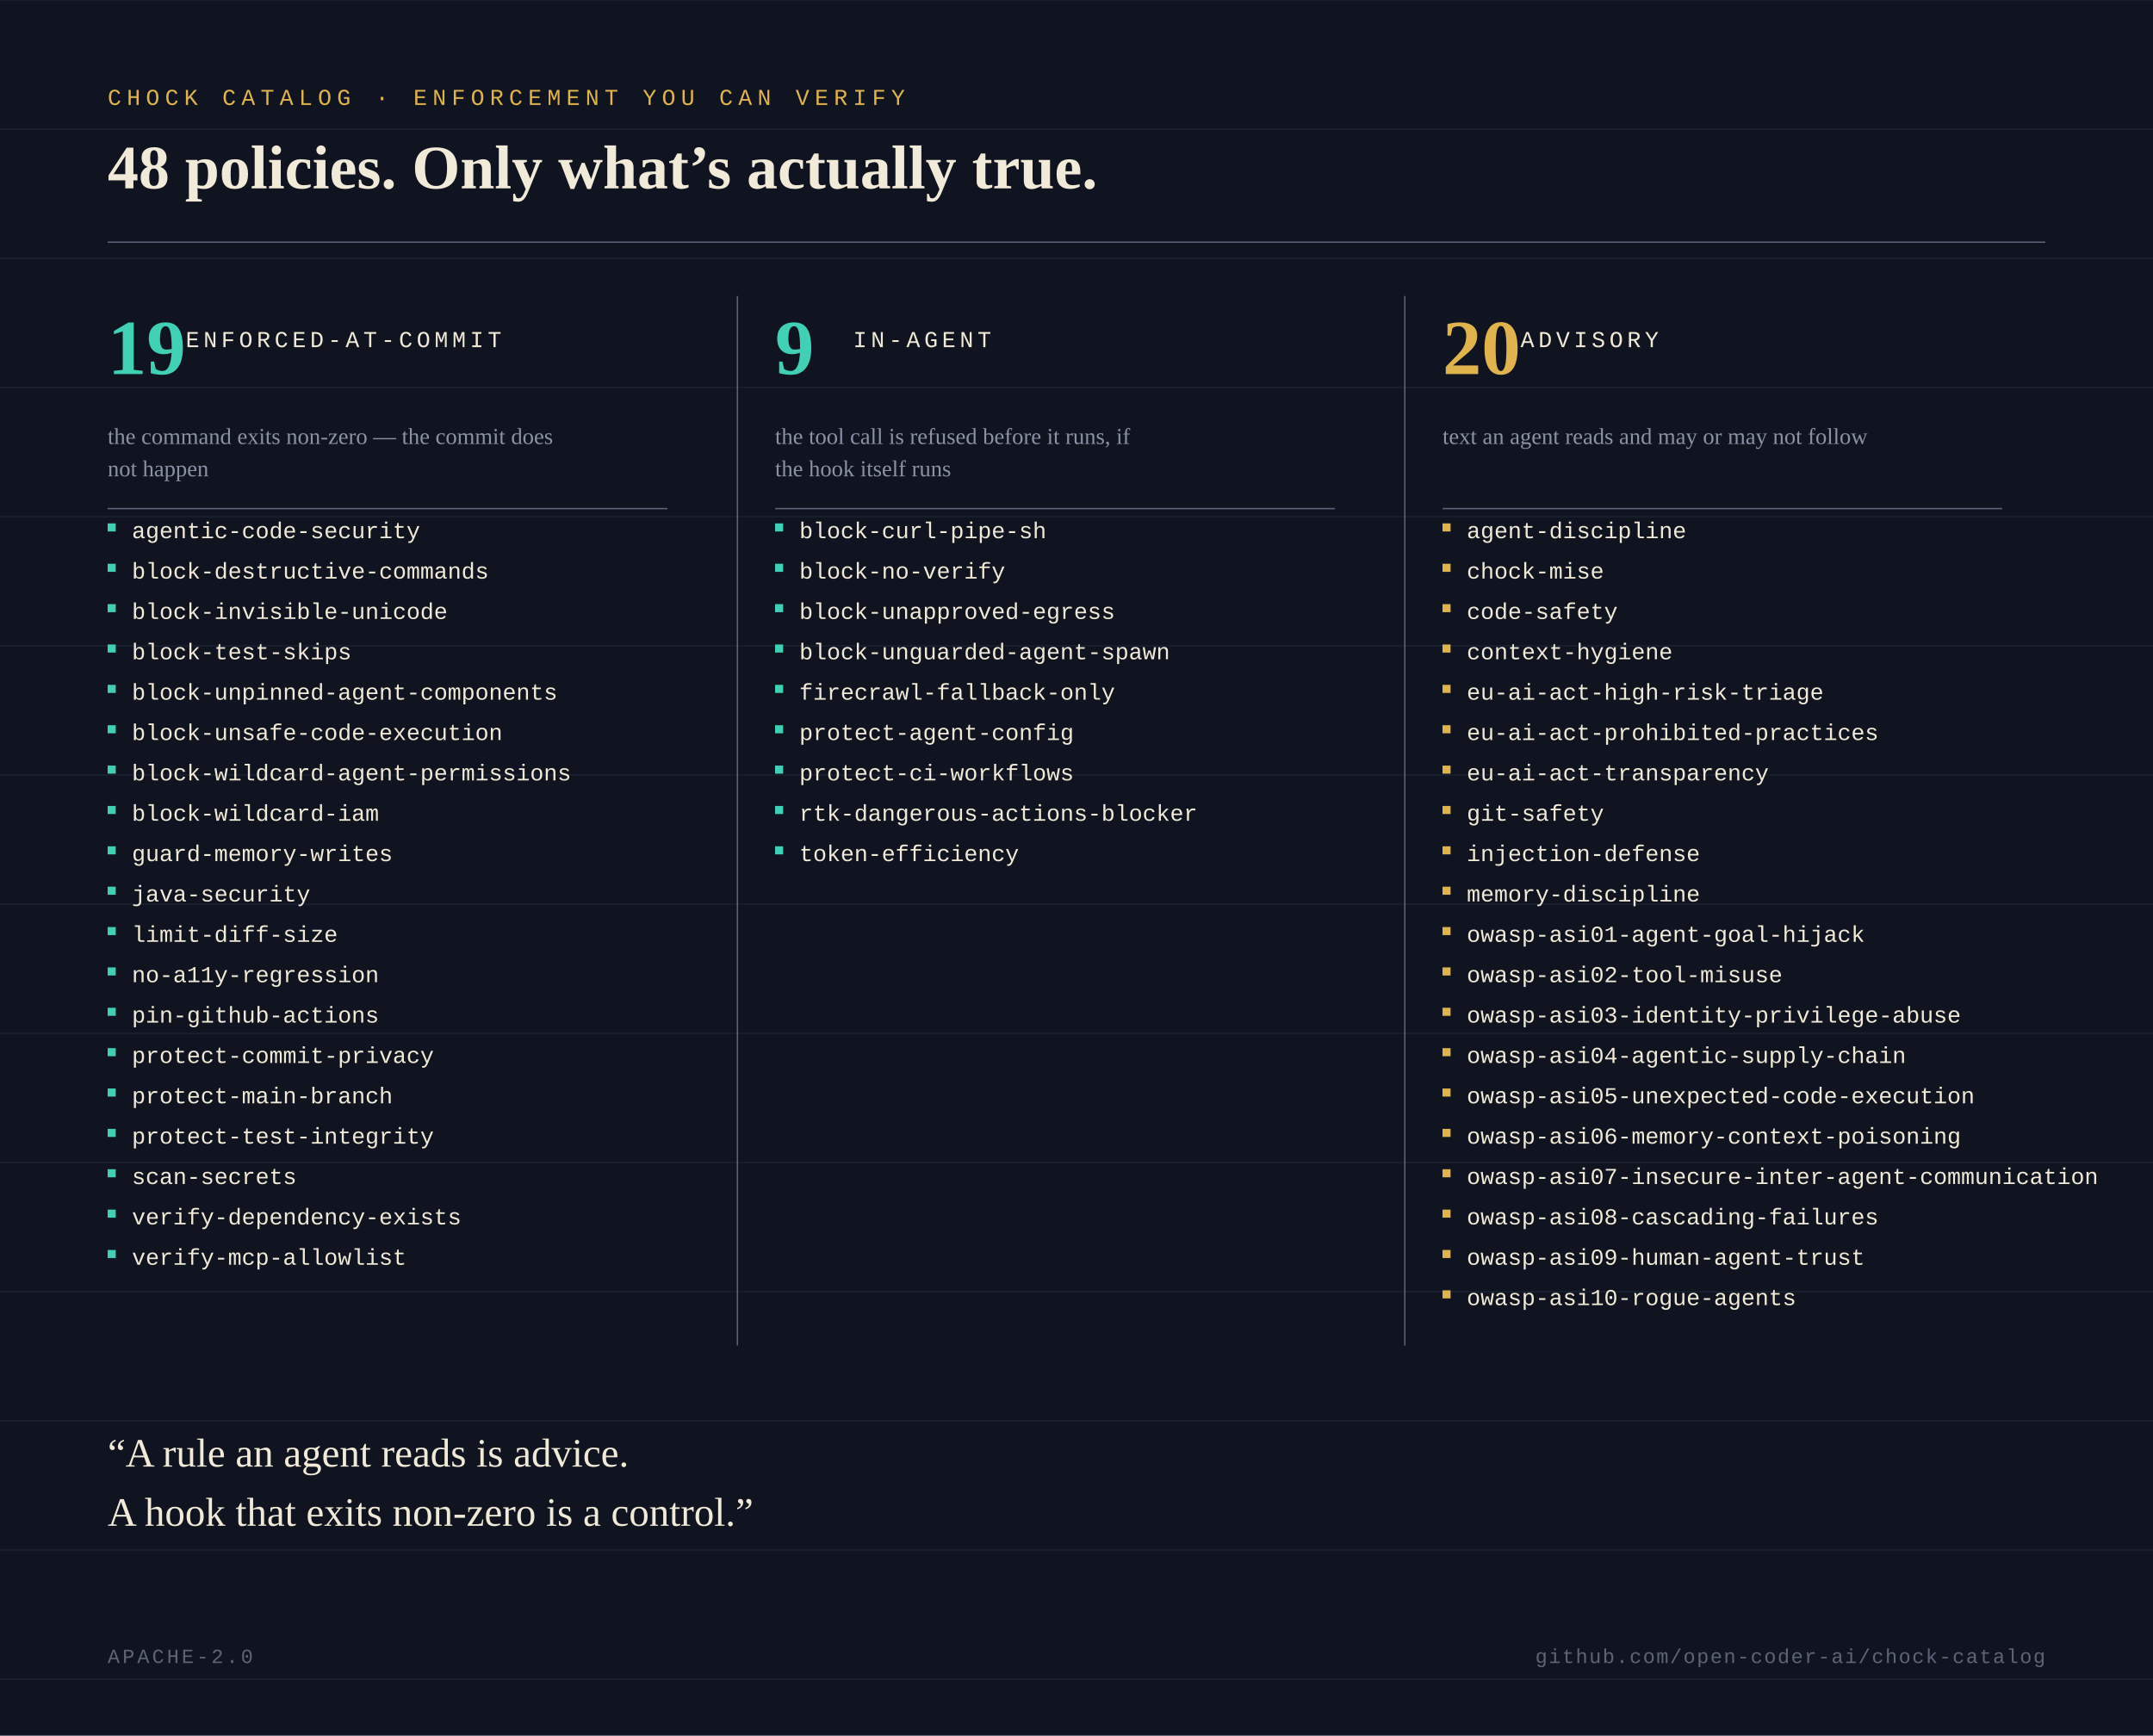
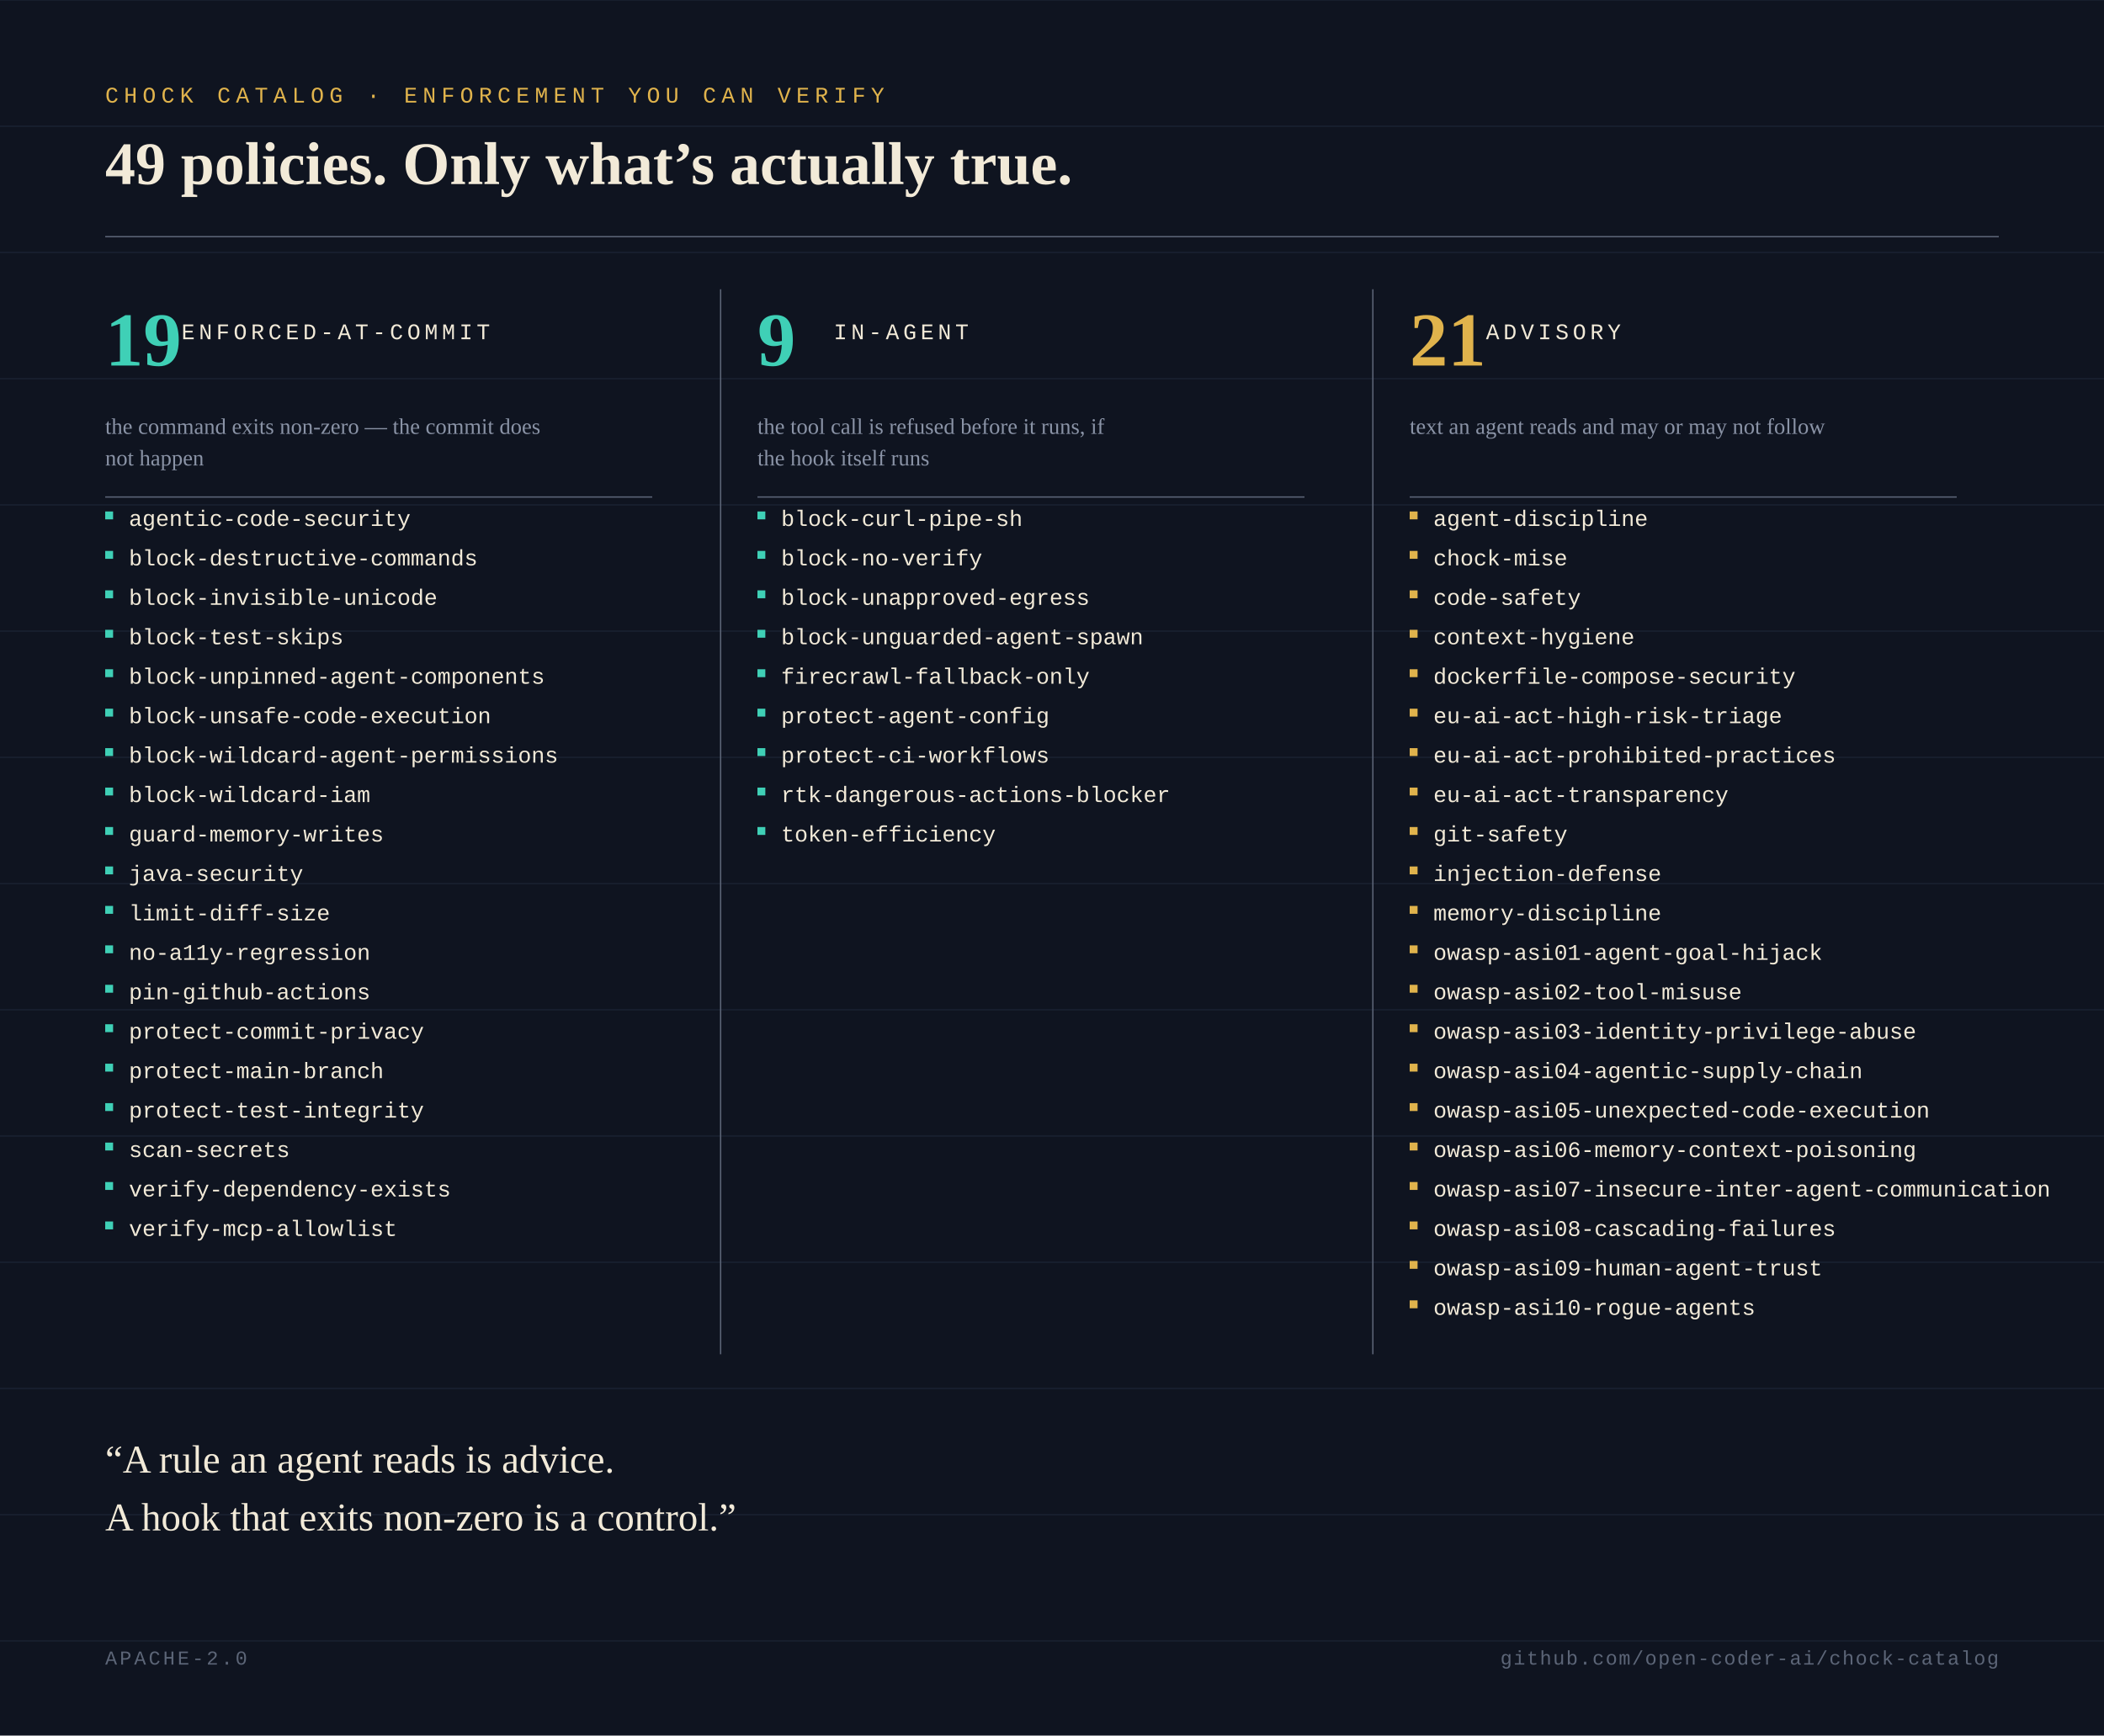
- <svg xmlns="http://www.w3.org/2000/svg" viewBox="0 0 1600 1290" width="1600" height="1290" role="img" aria-label="48 policies: 19 enforced-at-commit, 9 in-agent, 20 advisory">
-   <rect width="1600" height="1290" fill="#0f1420" />
+ <svg xmlns="http://www.w3.org/2000/svg" viewBox="0 0 1600 1320" width="1600" height="1320" role="img" aria-label="49 policies: 19 enforced-at-commit, 9 in-agent, 21 advisory">
+   <rect width="1600" height="1320" fill="#0f1420" />
  <line x1="0" y1="0" x2="1600" y2="0" stroke="#1a2130" stroke-width="1" />
  <line x1="0" y1="96" x2="1600" y2="96" stroke="#1a2130" stroke-width="1" />
  <line x1="0" y1="192" x2="1600" y2="192" stroke="#1a2130" stroke-width="1" />
  <line x1="0" y1="288" x2="1600" y2="288" stroke="#1a2130" stroke-width="1" />
  <line x1="0" y1="384" x2="1600" y2="384" stroke="#1a2130" stroke-width="1" />
  <line x1="0" y1="480" x2="1600" y2="480" stroke="#1a2130" stroke-width="1" />
  <line x1="0" y1="576" x2="1600" y2="576" stroke="#1a2130" stroke-width="1" />
  <line x1="0" y1="672" x2="1600" y2="672" stroke="#1a2130" stroke-width="1" />
  <line x1="0" y1="768" x2="1600" y2="768" stroke="#1a2130" stroke-width="1" />
  <line x1="0" y1="864" x2="1600" y2="864" stroke="#1a2130" stroke-width="1" />
  <line x1="0" y1="960" x2="1600" y2="960" stroke="#1a2130" stroke-width="1" />
  <line x1="0" y1="1056" x2="1600" y2="1056" stroke="#1a2130" stroke-width="1" />
  <line x1="0" y1="1152" x2="1600" y2="1152" stroke="#1a2130" stroke-width="1" />
  <line x1="0" y1="1248" x2="1600" y2="1248" stroke="#1a2130" stroke-width="1" />
  <text x="80" y="78" font-family="'Cascadia Code', Consolas, 'Courier New', monospace" font-size="17" letter-spacing="4" fill="#e0b34c">CHOCK CATALOG · ENFORCEMENT YOU CAN VERIFY</text>
-   <text x="80" y="140" font-family="Georgia, 'Times New Roman', serif" font-size="46" font-weight="bold" fill="#f2ead8">48 policies. Only what’s actually true.</text>
+   <text x="80" y="140" font-family="Georgia, 'Times New Roman', serif" font-size="46" font-weight="bold" fill="#f2ead8">49 policies. Only what’s actually true.</text>
  <line x1="80" y1="180" x2="1520" y2="180" stroke="#5c6577" stroke-width="1" />
  <text x="80" y="278" font-family="Georgia, 'Times New Roman', serif" font-size="58" font-weight="bold" fill="#3fd0b6">19</text>
  <text x="138" y="258" font-family="'Cascadia Code', Consolas, 'Courier New', monospace" font-size="17" letter-spacing="3" fill="#f2ead8">ENFORCED-AT-COMMIT</text>
  <text x="80" y="330" font-family="Georgia, 'Times New Roman', serif" font-size="17" fill="#8a93a6">the command exits non-zero — the commit does</text>
  <text x="80" y="354" font-family="Georgia, 'Times New Roman', serif" font-size="17" fill="#8a93a6">not happen</text>
  <line x1="80" y1="378" x2="496" y2="378" stroke="#5c6577" stroke-width="1" />
  <rect x="80" y="389" width="6" height="6" fill="#3fd0b6" />
  <text x="98" y="400" font-family="'Cascadia Code', Consolas, 'Courier New', monospace" font-size="17" fill="#f2ead8">agentic-code-security</text>
  <rect x="80" y="419" width="6" height="6" fill="#3fd0b6" />
  <text x="98" y="430" font-family="'Cascadia Code', Consolas, 'Courier New', monospace" font-size="17" fill="#f2ead8">block-destructive-commands</text>
  <rect x="80" y="449" width="6" height="6" fill="#3fd0b6" />
  <text x="98" y="460" font-family="'Cascadia Code', Consolas, 'Courier New', monospace" font-size="17" fill="#f2ead8">block-invisible-unicode</text>
  <rect x="80" y="479" width="6" height="6" fill="#3fd0b6" />
  <text x="98" y="490" font-family="'Cascadia Code', Consolas, 'Courier New', monospace" font-size="17" fill="#f2ead8">block-test-skips</text>
  <rect x="80" y="509" width="6" height="6" fill="#3fd0b6" />
  <text x="98" y="520" font-family="'Cascadia Code', Consolas, 'Courier New', monospace" font-size="17" fill="#f2ead8">block-unpinned-agent-components</text>
  <rect x="80" y="539" width="6" height="6" fill="#3fd0b6" />
  <text x="98" y="550" font-family="'Cascadia Code', Consolas, 'Courier New', monospace" font-size="17" fill="#f2ead8">block-unsafe-code-execution</text>
  <rect x="80" y="569" width="6" height="6" fill="#3fd0b6" />
  <text x="98" y="580" font-family="'Cascadia Code', Consolas, 'Courier New', monospace" font-size="17" fill="#f2ead8">block-wildcard-agent-permissions</text>
  <rect x="80" y="599" width="6" height="6" fill="#3fd0b6" />
  <text x="98" y="610" font-family="'Cascadia Code', Consolas, 'Courier New', monospace" font-size="17" fill="#f2ead8">block-wildcard-iam</text>
  <rect x="80" y="629" width="6" height="6" fill="#3fd0b6" />
  <text x="98" y="640" font-family="'Cascadia Code', Consolas, 'Courier New', monospace" font-size="17" fill="#f2ead8">guard-memory-writes</text>
  <rect x="80" y="659" width="6" height="6" fill="#3fd0b6" />
  <text x="98" y="670" font-family="'Cascadia Code', Consolas, 'Courier New', monospace" font-size="17" fill="#f2ead8">java-security</text>
  <rect x="80" y="689" width="6" height="6" fill="#3fd0b6" />
  <text x="98" y="700" font-family="'Cascadia Code', Consolas, 'Courier New', monospace" font-size="17" fill="#f2ead8">limit-diff-size</text>
  <rect x="80" y="719" width="6" height="6" fill="#3fd0b6" />
  <text x="98" y="730" font-family="'Cascadia Code', Consolas, 'Courier New', monospace" font-size="17" fill="#f2ead8">no-a11y-regression</text>
  <rect x="80" y="749" width="6" height="6" fill="#3fd0b6" />
  <text x="98" y="760" font-family="'Cascadia Code', Consolas, 'Courier New', monospace" font-size="17" fill="#f2ead8">pin-github-actions</text>
  <rect x="80" y="779" width="6" height="6" fill="#3fd0b6" />
  <text x="98" y="790" font-family="'Cascadia Code', Consolas, 'Courier New', monospace" font-size="17" fill="#f2ead8">protect-commit-privacy</text>
  <rect x="80" y="809" width="6" height="6" fill="#3fd0b6" />
  <text x="98" y="820" font-family="'Cascadia Code', Consolas, 'Courier New', monospace" font-size="17" fill="#f2ead8">protect-main-branch</text>
  <rect x="80" y="839" width="6" height="6" fill="#3fd0b6" />
  <text x="98" y="850" font-family="'Cascadia Code', Consolas, 'Courier New', monospace" font-size="17" fill="#f2ead8">protect-test-integrity</text>
  <rect x="80" y="869" width="6" height="6" fill="#3fd0b6" />
  <text x="98" y="880" font-family="'Cascadia Code', Consolas, 'Courier New', monospace" font-size="17" fill="#f2ead8">scan-secrets</text>
  <rect x="80" y="899" width="6" height="6" fill="#3fd0b6" />
  <text x="98" y="910" font-family="'Cascadia Code', Consolas, 'Courier New', monospace" font-size="17" fill="#f2ead8">verify-dependency-exists</text>
  <rect x="80" y="929" width="6" height="6" fill="#3fd0b6" />
  <text x="98" y="940" font-family="'Cascadia Code', Consolas, 'Courier New', monospace" font-size="17" fill="#f2ead8">verify-mcp-allowlist</text>
-   <line x1="548" y1="220" x2="548" y2="1000" stroke="#5c6577" stroke-width="1" />
+   <line x1="548" y1="220" x2="548" y2="1030" stroke="#5c6577" stroke-width="1" />
  <text x="576" y="278" font-family="Georgia, 'Times New Roman', serif" font-size="58" font-weight="bold" fill="#3fd0b6">9</text>
  <text x="634" y="258" font-family="'Cascadia Code', Consolas, 'Courier New', monospace" font-size="17" letter-spacing="3" fill="#f2ead8">IN-AGENT</text>
  <text x="576" y="330" font-family="Georgia, 'Times New Roman', serif" font-size="17" fill="#8a93a6">the tool call is refused before it runs, if</text>
  <text x="576" y="354" font-family="Georgia, 'Times New Roman', serif" font-size="17" fill="#8a93a6">the hook itself runs</text>
  <line x1="576" y1="378" x2="992" y2="378" stroke="#5c6577" stroke-width="1" />
  <rect x="576" y="389" width="6" height="6" fill="#3fd0b6" />
  <text x="594" y="400" font-family="'Cascadia Code', Consolas, 'Courier New', monospace" font-size="17" fill="#f2ead8">block-curl-pipe-sh</text>
  <rect x="576" y="419" width="6" height="6" fill="#3fd0b6" />
  <text x="594" y="430" font-family="'Cascadia Code', Consolas, 'Courier New', monospace" font-size="17" fill="#f2ead8">block-no-verify</text>
  <rect x="576" y="449" width="6" height="6" fill="#3fd0b6" />
  <text x="594" y="460" font-family="'Cascadia Code', Consolas, 'Courier New', monospace" font-size="17" fill="#f2ead8">block-unapproved-egress</text>
  <rect x="576" y="479" width="6" height="6" fill="#3fd0b6" />
  <text x="594" y="490" font-family="'Cascadia Code', Consolas, 'Courier New', monospace" font-size="17" fill="#f2ead8">block-unguarded-agent-spawn</text>
  <rect x="576" y="509" width="6" height="6" fill="#3fd0b6" />
  <text x="594" y="520" font-family="'Cascadia Code', Consolas, 'Courier New', monospace" font-size="17" fill="#f2ead8">firecrawl-fallback-only</text>
  <rect x="576" y="539" width="6" height="6" fill="#3fd0b6" />
  <text x="594" y="550" font-family="'Cascadia Code', Consolas, 'Courier New', monospace" font-size="17" fill="#f2ead8">protect-agent-config</text>
  <rect x="576" y="569" width="6" height="6" fill="#3fd0b6" />
  <text x="594" y="580" font-family="'Cascadia Code', Consolas, 'Courier New', monospace" font-size="17" fill="#f2ead8">protect-ci-workflows</text>
  <rect x="576" y="599" width="6" height="6" fill="#3fd0b6" />
  <text x="594" y="610" font-family="'Cascadia Code', Consolas, 'Courier New', monospace" font-size="17" fill="#f2ead8">rtk-dangerous-actions-blocker</text>
  <rect x="576" y="629" width="6" height="6" fill="#3fd0b6" />
  <text x="594" y="640" font-family="'Cascadia Code', Consolas, 'Courier New', monospace" font-size="17" fill="#f2ead8">token-efficiency</text>
-   <line x1="1044" y1="220" x2="1044" y2="1000" stroke="#5c6577" stroke-width="1" />
-   <text x="1072" y="278" font-family="Georgia, 'Times New Roman', serif" font-size="58" font-weight="bold" fill="#e0b34c">20</text>
+   <line x1="1044" y1="220" x2="1044" y2="1030" stroke="#5c6577" stroke-width="1" />
+   <text x="1072" y="278" font-family="Georgia, 'Times New Roman', serif" font-size="58" font-weight="bold" fill="#e0b34c">21</text>
  <text x="1130" y="258" font-family="'Cascadia Code', Consolas, 'Courier New', monospace" font-size="17" letter-spacing="3" fill="#f2ead8">ADVISORY</text>
  <text x="1072" y="330" font-family="Georgia, 'Times New Roman', serif" font-size="17" fill="#8a93a6">text an agent reads and may or may not follow</text>
  <line x1="1072" y1="378" x2="1488" y2="378" stroke="#5c6577" stroke-width="1" />
  <rect x="1072" y="389" width="6" height="6" fill="#e0b34c" />
  <text x="1090" y="400" font-family="'Cascadia Code', Consolas, 'Courier New', monospace" font-size="17" fill="#f2ead8">agent-discipline</text>
  <rect x="1072" y="419" width="6" height="6" fill="#e0b34c" />
  <text x="1090" y="430" font-family="'Cascadia Code', Consolas, 'Courier New', monospace" font-size="17" fill="#f2ead8">chock-mise</text>
  <rect x="1072" y="449" width="6" height="6" fill="#e0b34c" />
  <text x="1090" y="460" font-family="'Cascadia Code', Consolas, 'Courier New', monospace" font-size="17" fill="#f2ead8">code-safety</text>
  <rect x="1072" y="479" width="6" height="6" fill="#e0b34c" />
  <text x="1090" y="490" font-family="'Cascadia Code', Consolas, 'Courier New', monospace" font-size="17" fill="#f2ead8">context-hygiene</text>
  <rect x="1072" y="509" width="6" height="6" fill="#e0b34c" />
-   <text x="1090" y="520" font-family="'Cascadia Code', Consolas, 'Courier New', monospace" font-size="17" fill="#f2ead8">eu-ai-act-high-risk-triage</text>
+   <text x="1090" y="520" font-family="'Cascadia Code', Consolas, 'Courier New', monospace" font-size="17" fill="#f2ead8">dockerfile-compose-security</text>
  <rect x="1072" y="539" width="6" height="6" fill="#e0b34c" />
-   <text x="1090" y="550" font-family="'Cascadia Code', Consolas, 'Courier New', monospace" font-size="17" fill="#f2ead8">eu-ai-act-prohibited-practices</text>
+   <text x="1090" y="550" font-family="'Cascadia Code', Consolas, 'Courier New', monospace" font-size="17" fill="#f2ead8">eu-ai-act-high-risk-triage</text>
  <rect x="1072" y="569" width="6" height="6" fill="#e0b34c" />
-   <text x="1090" y="580" font-family="'Cascadia Code', Consolas, 'Courier New', monospace" font-size="17" fill="#f2ead8">eu-ai-act-transparency</text>
+   <text x="1090" y="580" font-family="'Cascadia Code', Consolas, 'Courier New', monospace" font-size="17" fill="#f2ead8">eu-ai-act-prohibited-practices</text>
  <rect x="1072" y="599" width="6" height="6" fill="#e0b34c" />
-   <text x="1090" y="610" font-family="'Cascadia Code', Consolas, 'Courier New', monospace" font-size="17" fill="#f2ead8">git-safety</text>
+   <text x="1090" y="610" font-family="'Cascadia Code', Consolas, 'Courier New', monospace" font-size="17" fill="#f2ead8">eu-ai-act-transparency</text>
  <rect x="1072" y="629" width="6" height="6" fill="#e0b34c" />
-   <text x="1090" y="640" font-family="'Cascadia Code', Consolas, 'Courier New', monospace" font-size="17" fill="#f2ead8">injection-defense</text>
+   <text x="1090" y="640" font-family="'Cascadia Code', Consolas, 'Courier New', monospace" font-size="17" fill="#f2ead8">git-safety</text>
  <rect x="1072" y="659" width="6" height="6" fill="#e0b34c" />
-   <text x="1090" y="670" font-family="'Cascadia Code', Consolas, 'Courier New', monospace" font-size="17" fill="#f2ead8">memory-discipline</text>
+   <text x="1090" y="670" font-family="'Cascadia Code', Consolas, 'Courier New', monospace" font-size="17" fill="#f2ead8">injection-defense</text>
  <rect x="1072" y="689" width="6" height="6" fill="#e0b34c" />
-   <text x="1090" y="700" font-family="'Cascadia Code', Consolas, 'Courier New', monospace" font-size="17" fill="#f2ead8">owasp-asi01-agent-goal-hijack</text>
+   <text x="1090" y="700" font-family="'Cascadia Code', Consolas, 'Courier New', monospace" font-size="17" fill="#f2ead8">memory-discipline</text>
  <rect x="1072" y="719" width="6" height="6" fill="#e0b34c" />
-   <text x="1090" y="730" font-family="'Cascadia Code', Consolas, 'Courier New', monospace" font-size="17" fill="#f2ead8">owasp-asi02-tool-misuse</text>
+   <text x="1090" y="730" font-family="'Cascadia Code', Consolas, 'Courier New', monospace" font-size="17" fill="#f2ead8">owasp-asi01-agent-goal-hijack</text>
  <rect x="1072" y="749" width="6" height="6" fill="#e0b34c" />
-   <text x="1090" y="760" font-family="'Cascadia Code', Consolas, 'Courier New', monospace" font-size="17" fill="#f2ead8">owasp-asi03-identity-privilege-abuse</text>
+   <text x="1090" y="760" font-family="'Cascadia Code', Consolas, 'Courier New', monospace" font-size="17" fill="#f2ead8">owasp-asi02-tool-misuse</text>
  <rect x="1072" y="779" width="6" height="6" fill="#e0b34c" />
-   <text x="1090" y="790" font-family="'Cascadia Code', Consolas, 'Courier New', monospace" font-size="17" fill="#f2ead8">owasp-asi04-agentic-supply-chain</text>
+   <text x="1090" y="790" font-family="'Cascadia Code', Consolas, 'Courier New', monospace" font-size="17" fill="#f2ead8">owasp-asi03-identity-privilege-abuse</text>
  <rect x="1072" y="809" width="6" height="6" fill="#e0b34c" />
-   <text x="1090" y="820" font-family="'Cascadia Code', Consolas, 'Courier New', monospace" font-size="17" fill="#f2ead8">owasp-asi05-unexpected-code-execution</text>
+   <text x="1090" y="820" font-family="'Cascadia Code', Consolas, 'Courier New', monospace" font-size="17" fill="#f2ead8">owasp-asi04-agentic-supply-chain</text>
  <rect x="1072" y="839" width="6" height="6" fill="#e0b34c" />
-   <text x="1090" y="850" font-family="'Cascadia Code', Consolas, 'Courier New', monospace" font-size="17" fill="#f2ead8">owasp-asi06-memory-context-poisoning</text>
+   <text x="1090" y="850" font-family="'Cascadia Code', Consolas, 'Courier New', monospace" font-size="17" fill="#f2ead8">owasp-asi05-unexpected-code-execution</text>
  <rect x="1072" y="869" width="6" height="6" fill="#e0b34c" />
-   <text x="1090" y="880" font-family="'Cascadia Code', Consolas, 'Courier New', monospace" font-size="17" fill="#f2ead8">owasp-asi07-insecure-inter-agent-communication</text>
+   <text x="1090" y="880" font-family="'Cascadia Code', Consolas, 'Courier New', monospace" font-size="17" fill="#f2ead8">owasp-asi06-memory-context-poisoning</text>
  <rect x="1072" y="899" width="6" height="6" fill="#e0b34c" />
-   <text x="1090" y="910" font-family="'Cascadia Code', Consolas, 'Courier New', monospace" font-size="17" fill="#f2ead8">owasp-asi08-cascading-failures</text>
+   <text x="1090" y="910" font-family="'Cascadia Code', Consolas, 'Courier New', monospace" font-size="17" fill="#f2ead8">owasp-asi07-insecure-inter-agent-communication</text>
  <rect x="1072" y="929" width="6" height="6" fill="#e0b34c" />
-   <text x="1090" y="940" font-family="'Cascadia Code', Consolas, 'Courier New', monospace" font-size="17" fill="#f2ead8">owasp-asi09-human-agent-trust</text>
+   <text x="1090" y="940" font-family="'Cascadia Code', Consolas, 'Courier New', monospace" font-size="17" fill="#f2ead8">owasp-asi08-cascading-failures</text>
  <rect x="1072" y="959" width="6" height="6" fill="#e0b34c" />
-   <text x="1090" y="970" font-family="'Cascadia Code', Consolas, 'Courier New', monospace" font-size="17" fill="#f2ead8">owasp-asi10-rogue-agents</text>
-   <text x="80" y="1090" font-family="Georgia, 'Times New Roman', serif" font-size="30" fill="#f2ead8">“A rule an agent reads is advice.</text>
-   <text x="80" y="1134" font-family="Georgia, 'Times New Roman', serif" font-size="30" fill="#f2ead8">A hook that exits non-zero is a control.”</text>
-   <text x="80" y="1236" font-family="'Cascadia Code', Consolas, 'Courier New', monospace" font-size="15" letter-spacing="2" fill="#5c6577">APACHE-2.0</text>
-   <text x="1520" y="1236" text-anchor="end" font-family="'Cascadia Code', Consolas, 'Courier New', monospace" font-size="15" letter-spacing="1" fill="#5c6577">github.com/open-coder-ai/chock-catalog</text>
+   <text x="1090" y="970" font-family="'Cascadia Code', Consolas, 'Courier New', monospace" font-size="17" fill="#f2ead8">owasp-asi09-human-agent-trust</text>
+   <rect x="1072" y="989" width="6" height="6" fill="#e0b34c" />
+   <text x="1090" y="1000" font-family="'Cascadia Code', Consolas, 'Courier New', monospace" font-size="17" fill="#f2ead8">owasp-asi10-rogue-agents</text>
+   <text x="80" y="1120" font-family="Georgia, 'Times New Roman', serif" font-size="30" fill="#f2ead8">“A rule an agent reads is advice.</text>
+   <text x="80" y="1164" font-family="Georgia, 'Times New Roman', serif" font-size="30" fill="#f2ead8">A hook that exits non-zero is a control.”</text>
+   <text x="80" y="1266" font-family="'Cascadia Code', Consolas, 'Courier New', monospace" font-size="15" letter-spacing="2" fill="#5c6577">APACHE-2.0</text>
+   <text x="1520" y="1266" text-anchor="end" font-family="'Cascadia Code', Consolas, 'Courier New', monospace" font-size="15" letter-spacing="1" fill="#5c6577">github.com/open-coder-ai/chock-catalog</text>
</svg>
